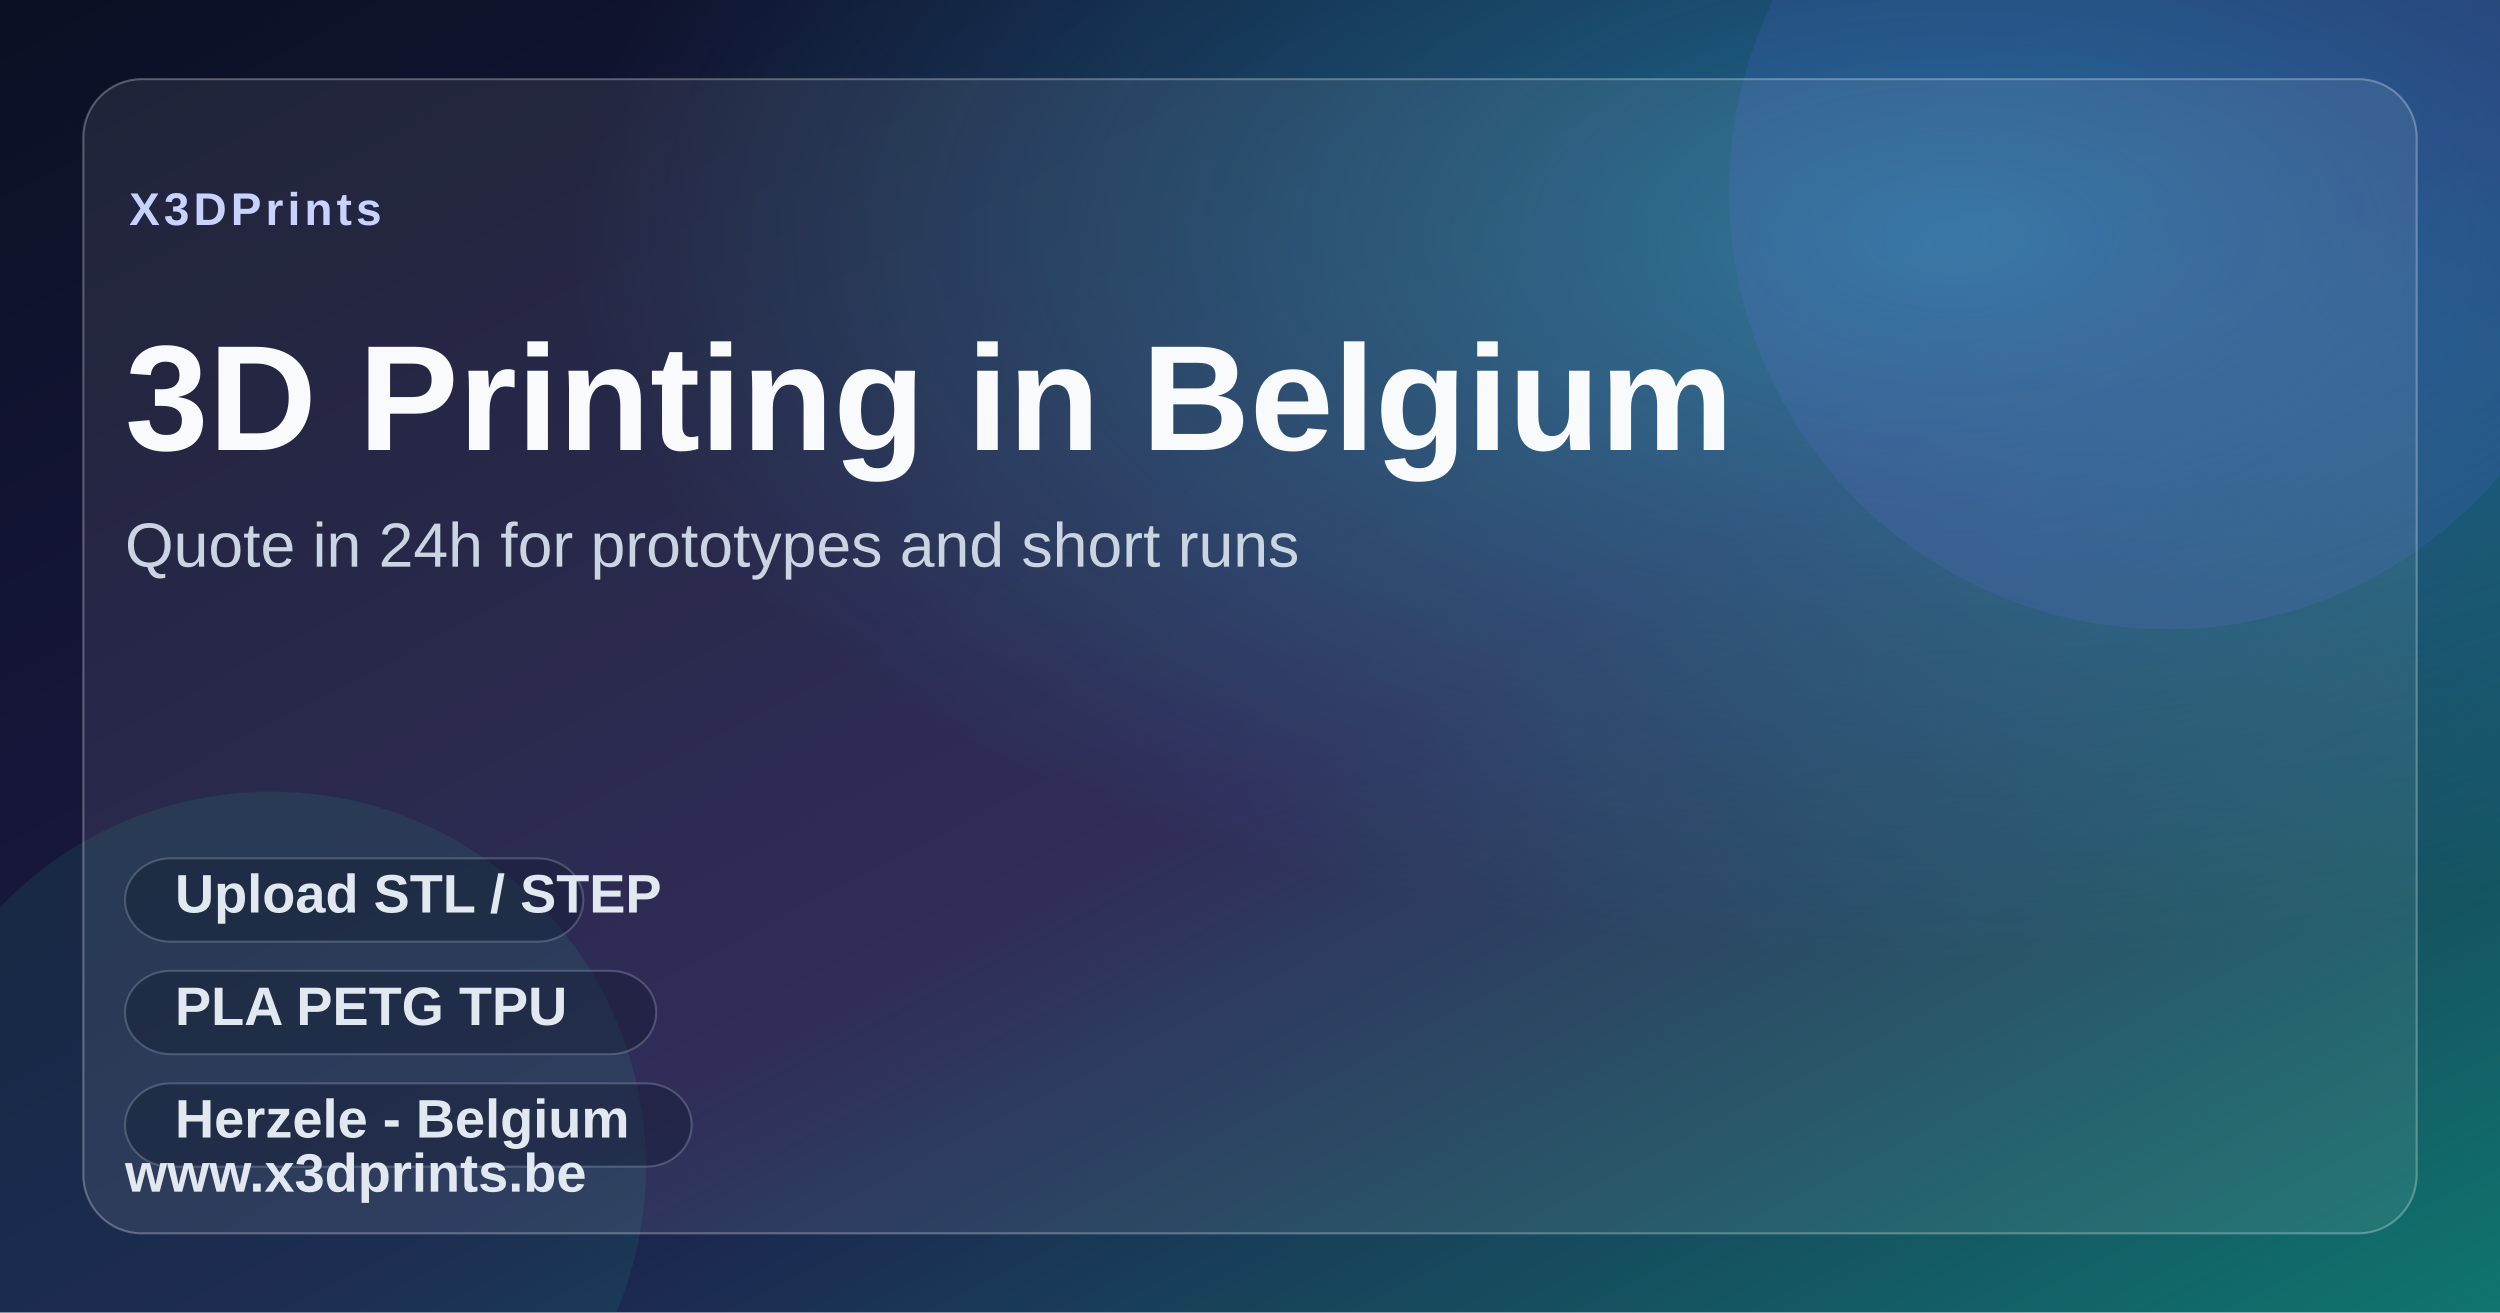
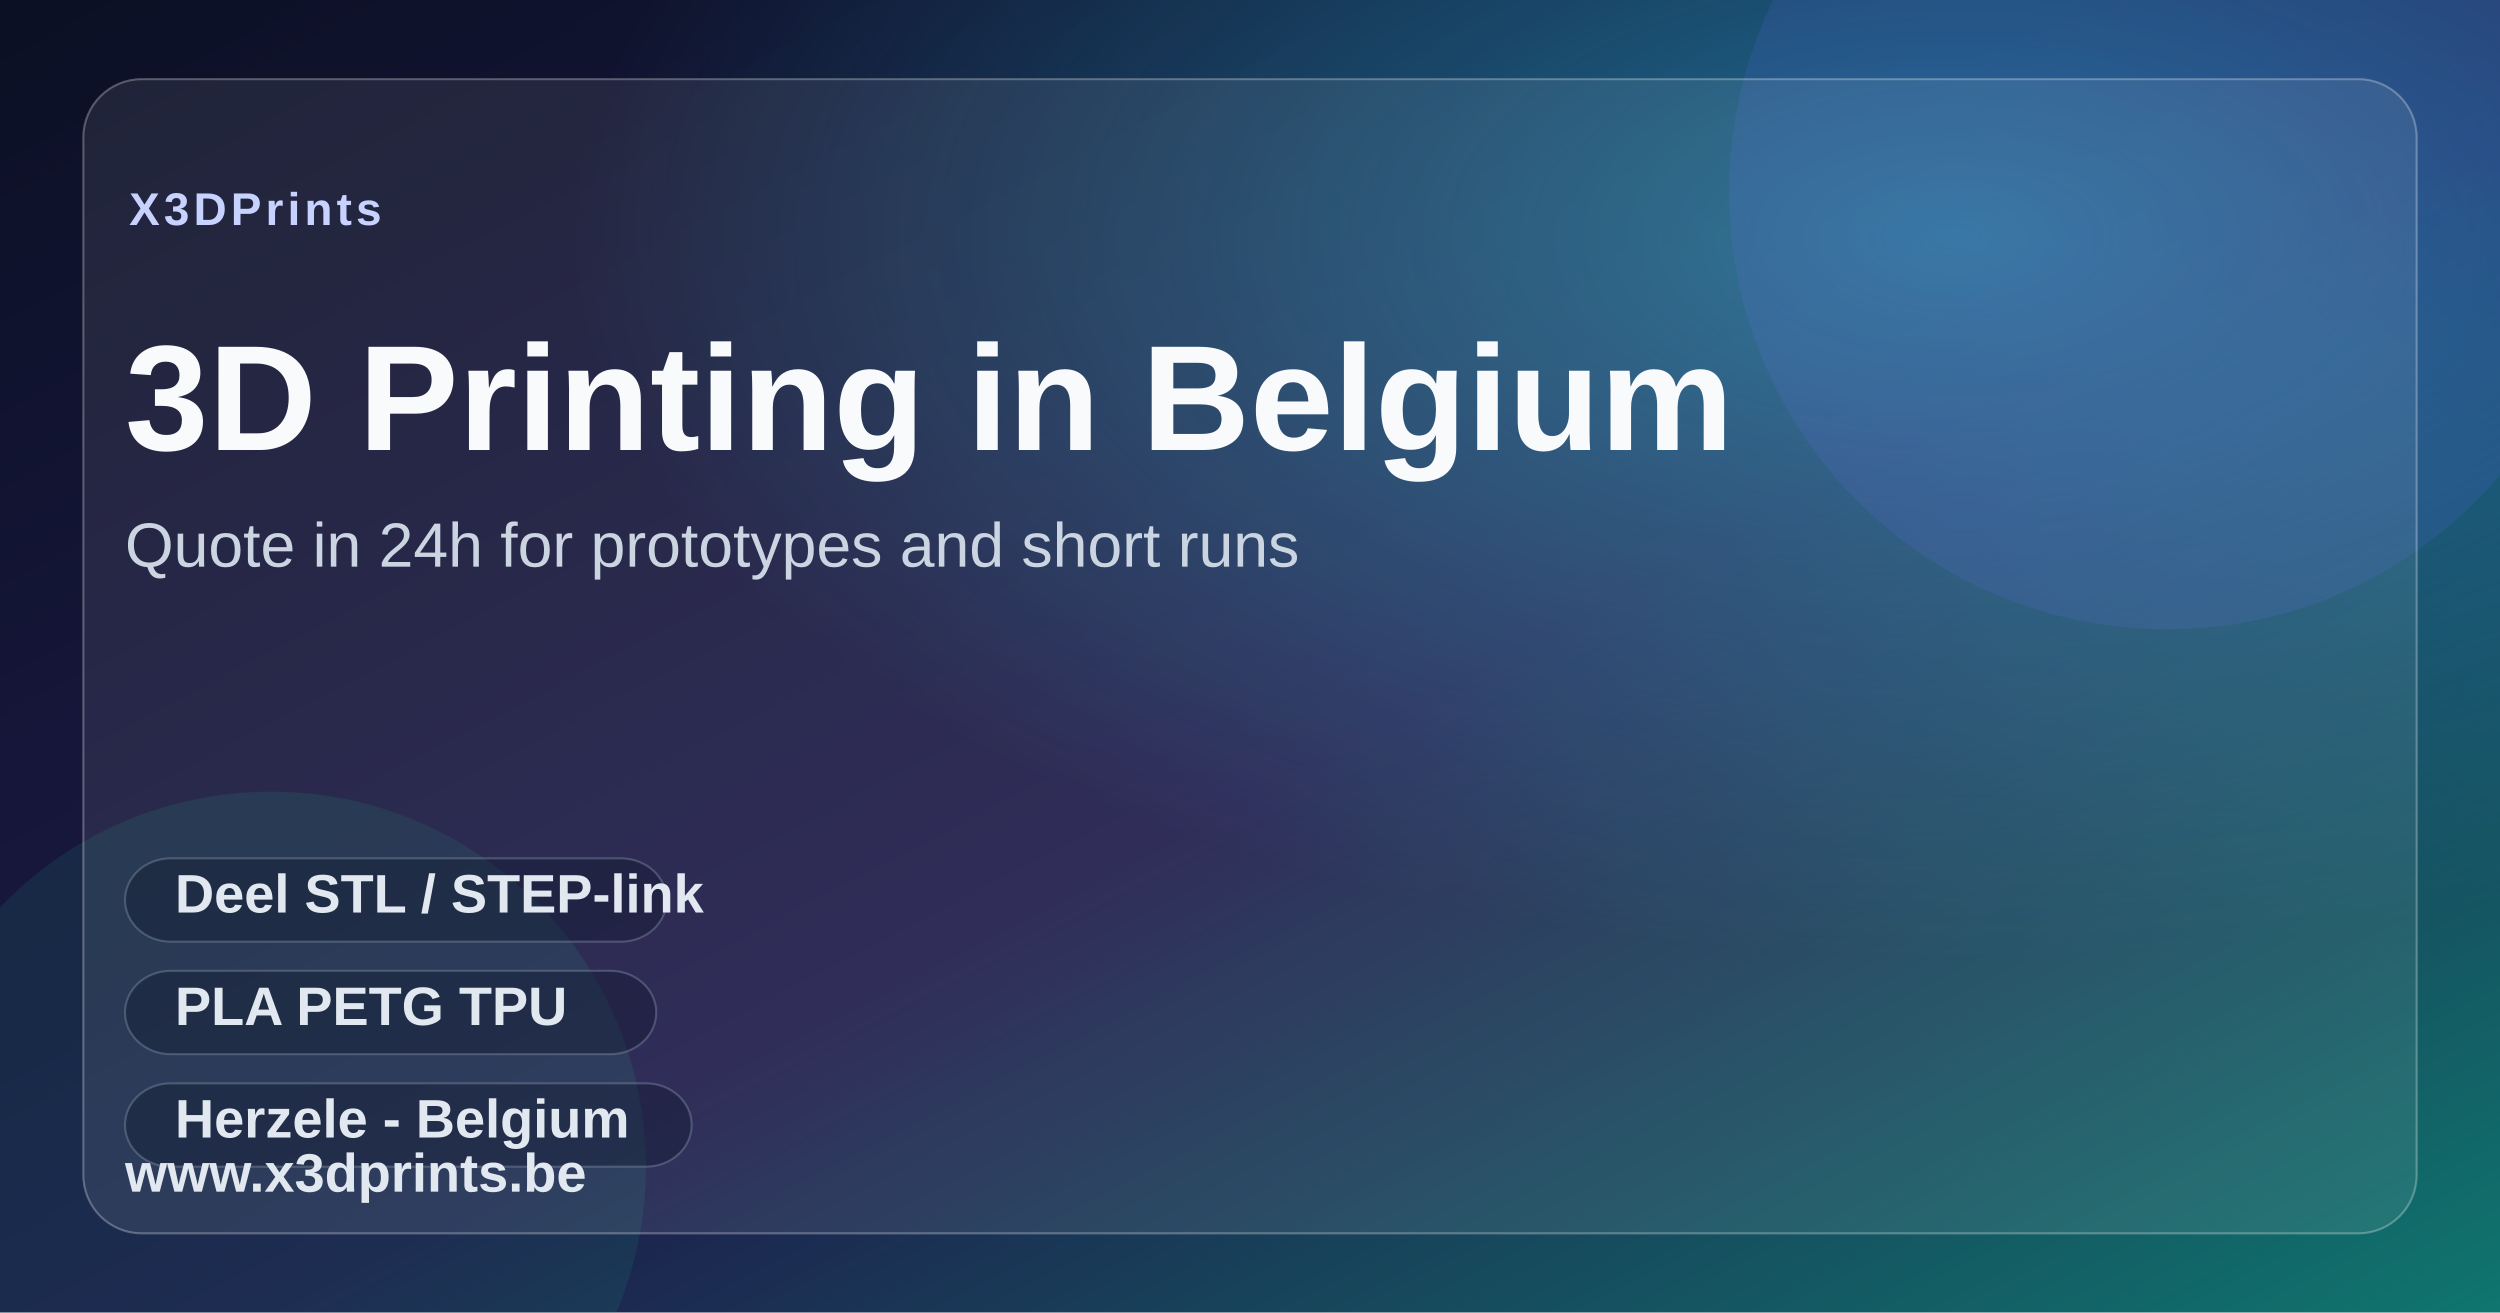
<svg xmlns="http://www.w3.org/2000/svg" width="1200" height="630" viewBox="0 0 1200 630" role="img" aria-labelledby="t d">
  <defs>
    <linearGradient id="bg" x1="0" y1="0" x2="1" y2="1">
      <stop offset="0%" stop-color="#0b1024" />
      <stop offset="55%" stop-color="#1e1b4b" />
      <stop offset="100%" stop-color="#0f766e" />
    </linearGradient>
    <radialGradient id="halo" cx="0.78" cy="0.18" r="0.55">
      <stop offset="0%" stop-color="rgba(34,211,238,.45)" />
      <stop offset="100%" stop-color="rgba(34,211,238,0)" />
    </radialGradient>
    <style>.bg{fill:url(#bg)}.panel{fill:rgba(255,255,255,.08);stroke:rgba(255,255,255,.28);stroke-width:1}.k{font:700 22px 'Segoe UI',Arial,sans-serif;fill:#c7d2fe;letter-spacing:2px;text-transform:uppercase}.h{font:800 72px 'Segoe UI',Arial,sans-serif;fill:#f8fafc}.s{font:500 30px 'Segoe UI',Arial,sans-serif;fill:#cbd5e1}.b{font:600 26px 'Segoe UI',Arial,sans-serif;fill:#e2e8f0}</style>
  </defs>
  <rect width="1200" height="630" class="bg" />
  <rect width="1200" height="630" fill="url(#halo)" />
  <g opacity=".25">
    <circle cx="1040" cy="92" r="210" fill="rgba(99,102,241,.55)" />
    <circle cx="130" cy="560" r="180" fill="rgba(16,185,129,.42)" />
  </g>
  <g>
    <rect x="40" y="38" width="1120" height="554" rx="28" ry="28" class="panel" />
    <text x="62" y="108" class="k">X3DPrints</text>
    <text x="60" y="216" class="h">3D Printing in Belgium</text>
    <text x="60" y="272" class="s">Quote in 24h for prototypes and short runs</text>
-     <rect x="60" y="412" rx="22" ry="22" width="220" height="40" fill="rgba(15,23,42,.38)" stroke="rgba(148,163,184,.35)" />
-     <text x="84" y="438" class="b">Upload STL / STEP</text>
+     <rect x="60" y="412" rx="22" ry="22" width="260" height="40" fill="rgba(15,23,42,.38)" stroke="rgba(148,163,184,.35)" />
+     <text x="84" y="438" class="b">Deel STL / STEP-link</text>
    <rect x="60" y="466" rx="22" ry="22" width="255" height="40" fill="rgba(15,23,42,.38)" stroke="rgba(148,163,184,.35)" />
    <text x="84" y="492" class="b">PLA PETG TPU</text>
    <rect x="60" y="520" rx="22" ry="22" width="272" height="40" fill="rgba(15,23,42,.38)" stroke="rgba(148,163,184,.35)" />
    <text x="84" y="546" class="b">Herzele - Belgium</text>
    <text x="60" y="572" class="b">www.x3dprints.be</text>
  </g>
</svg>
